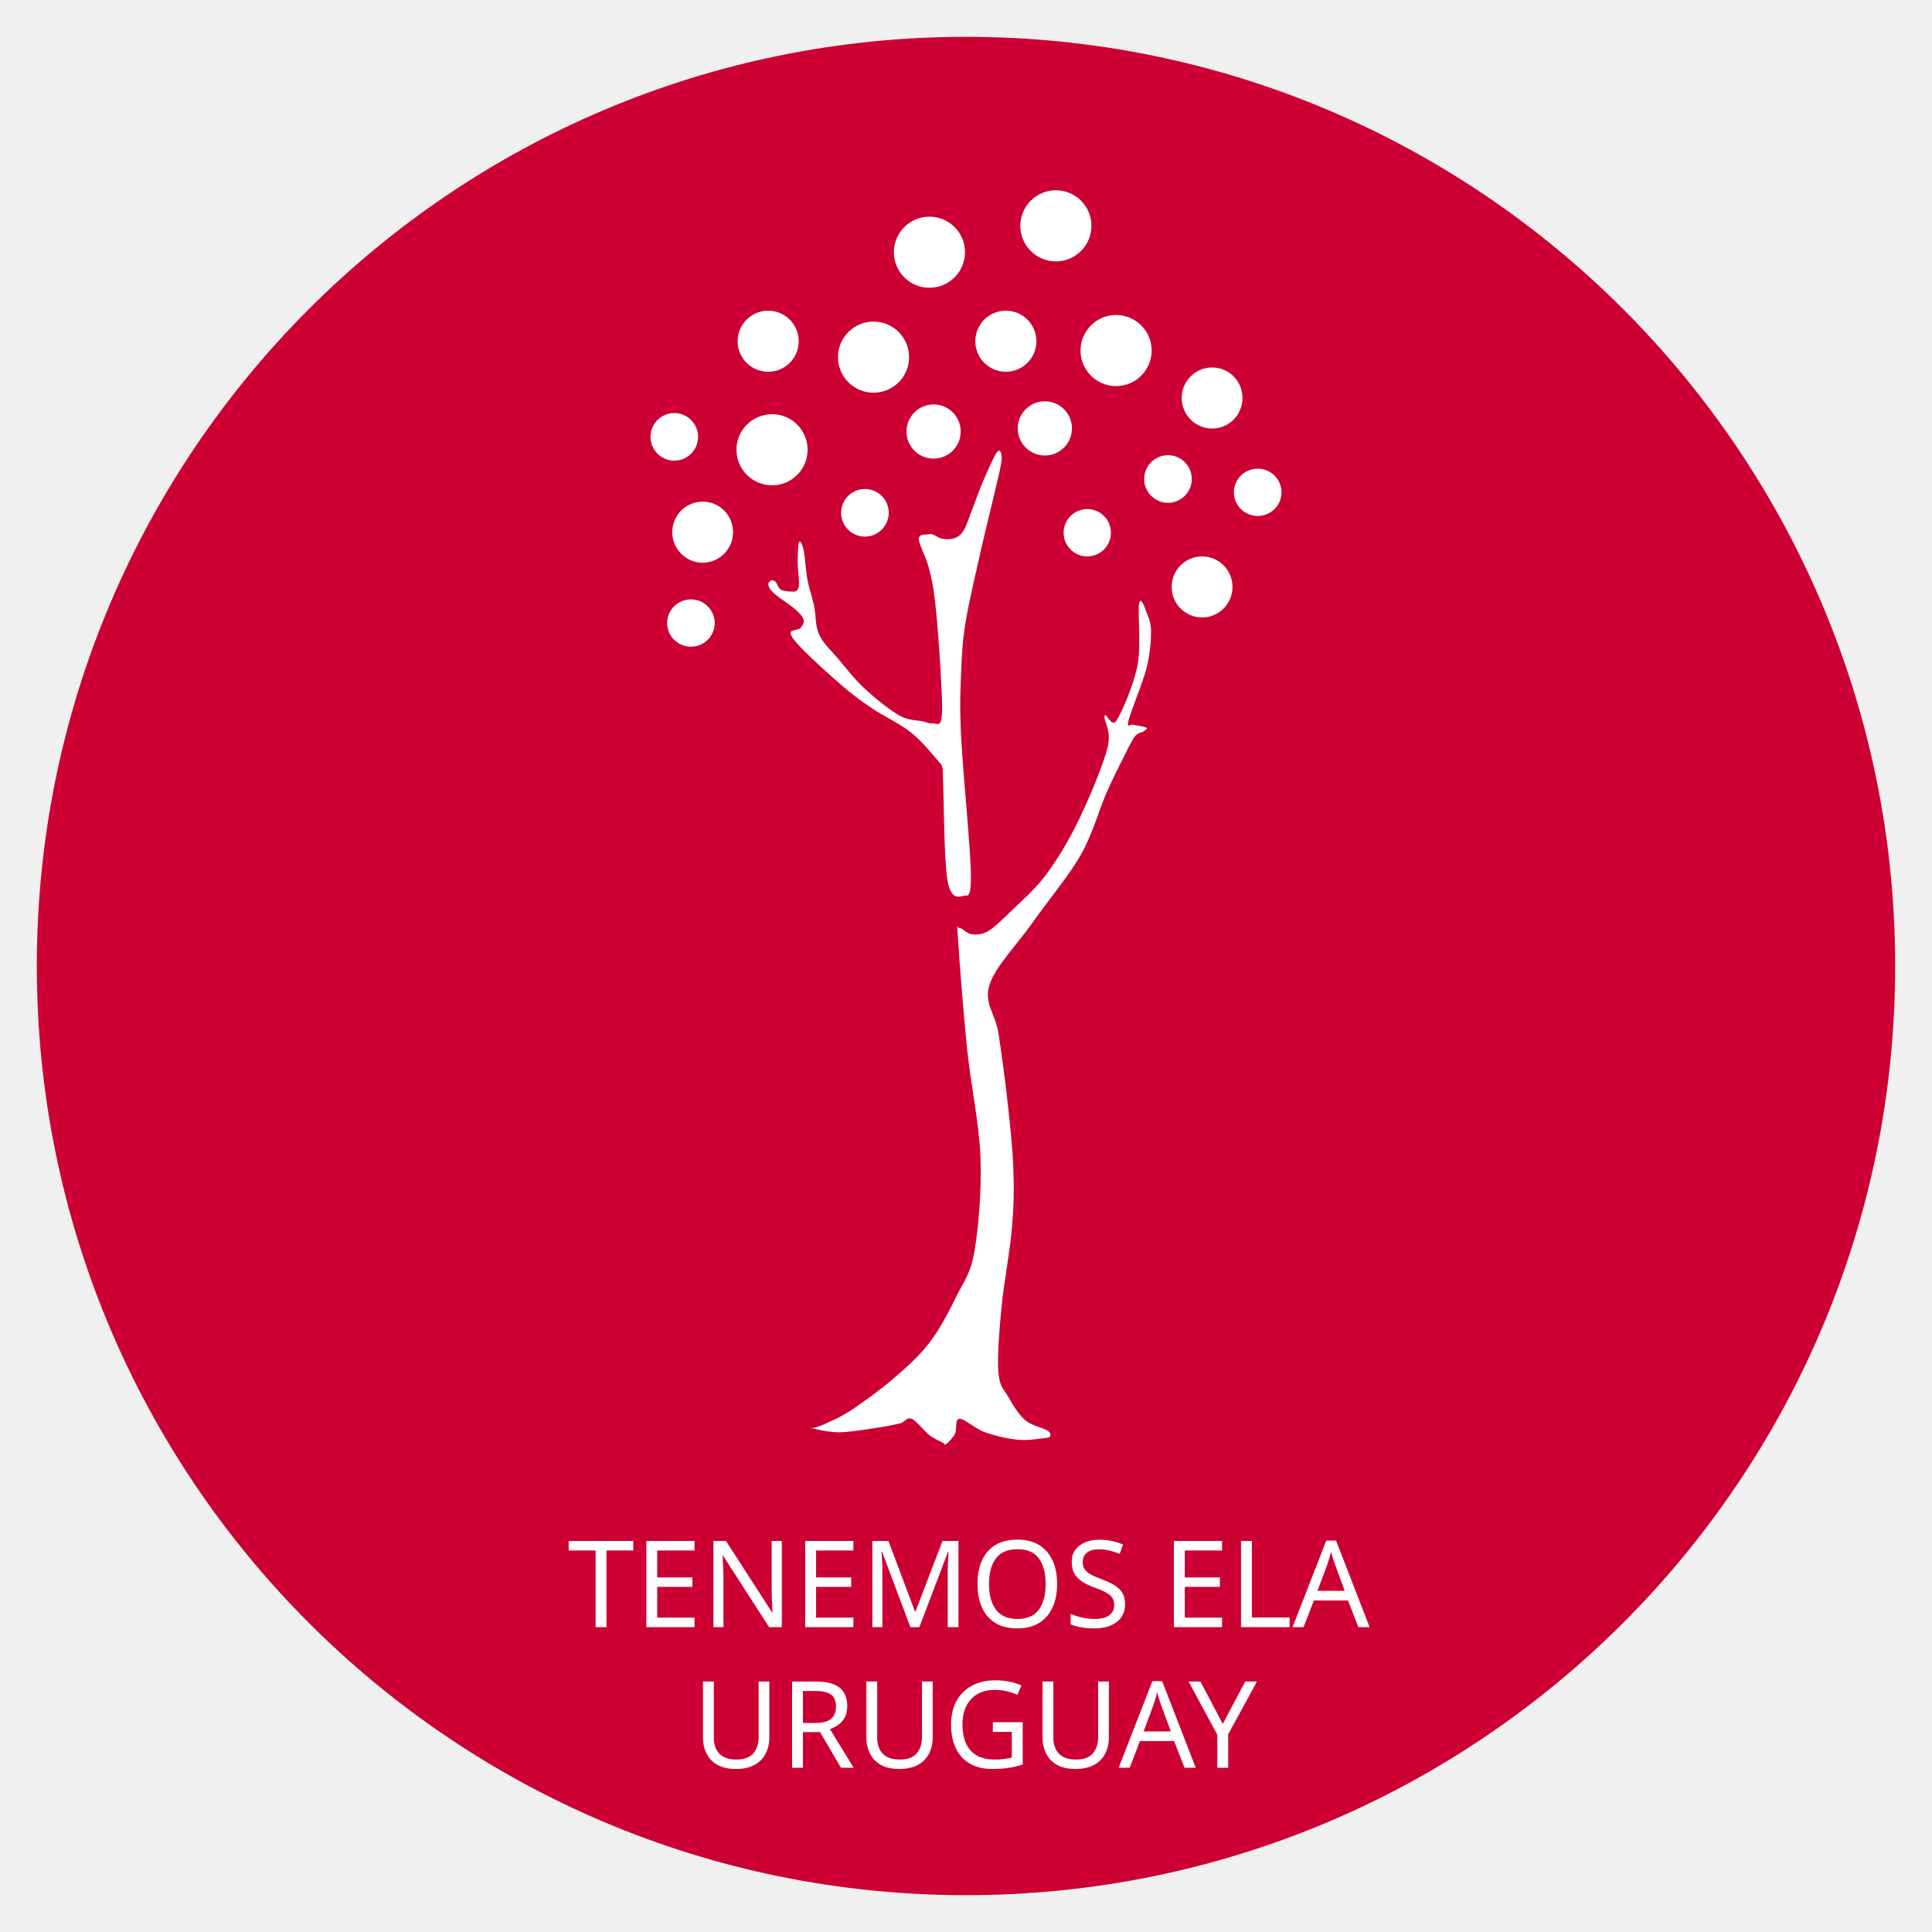
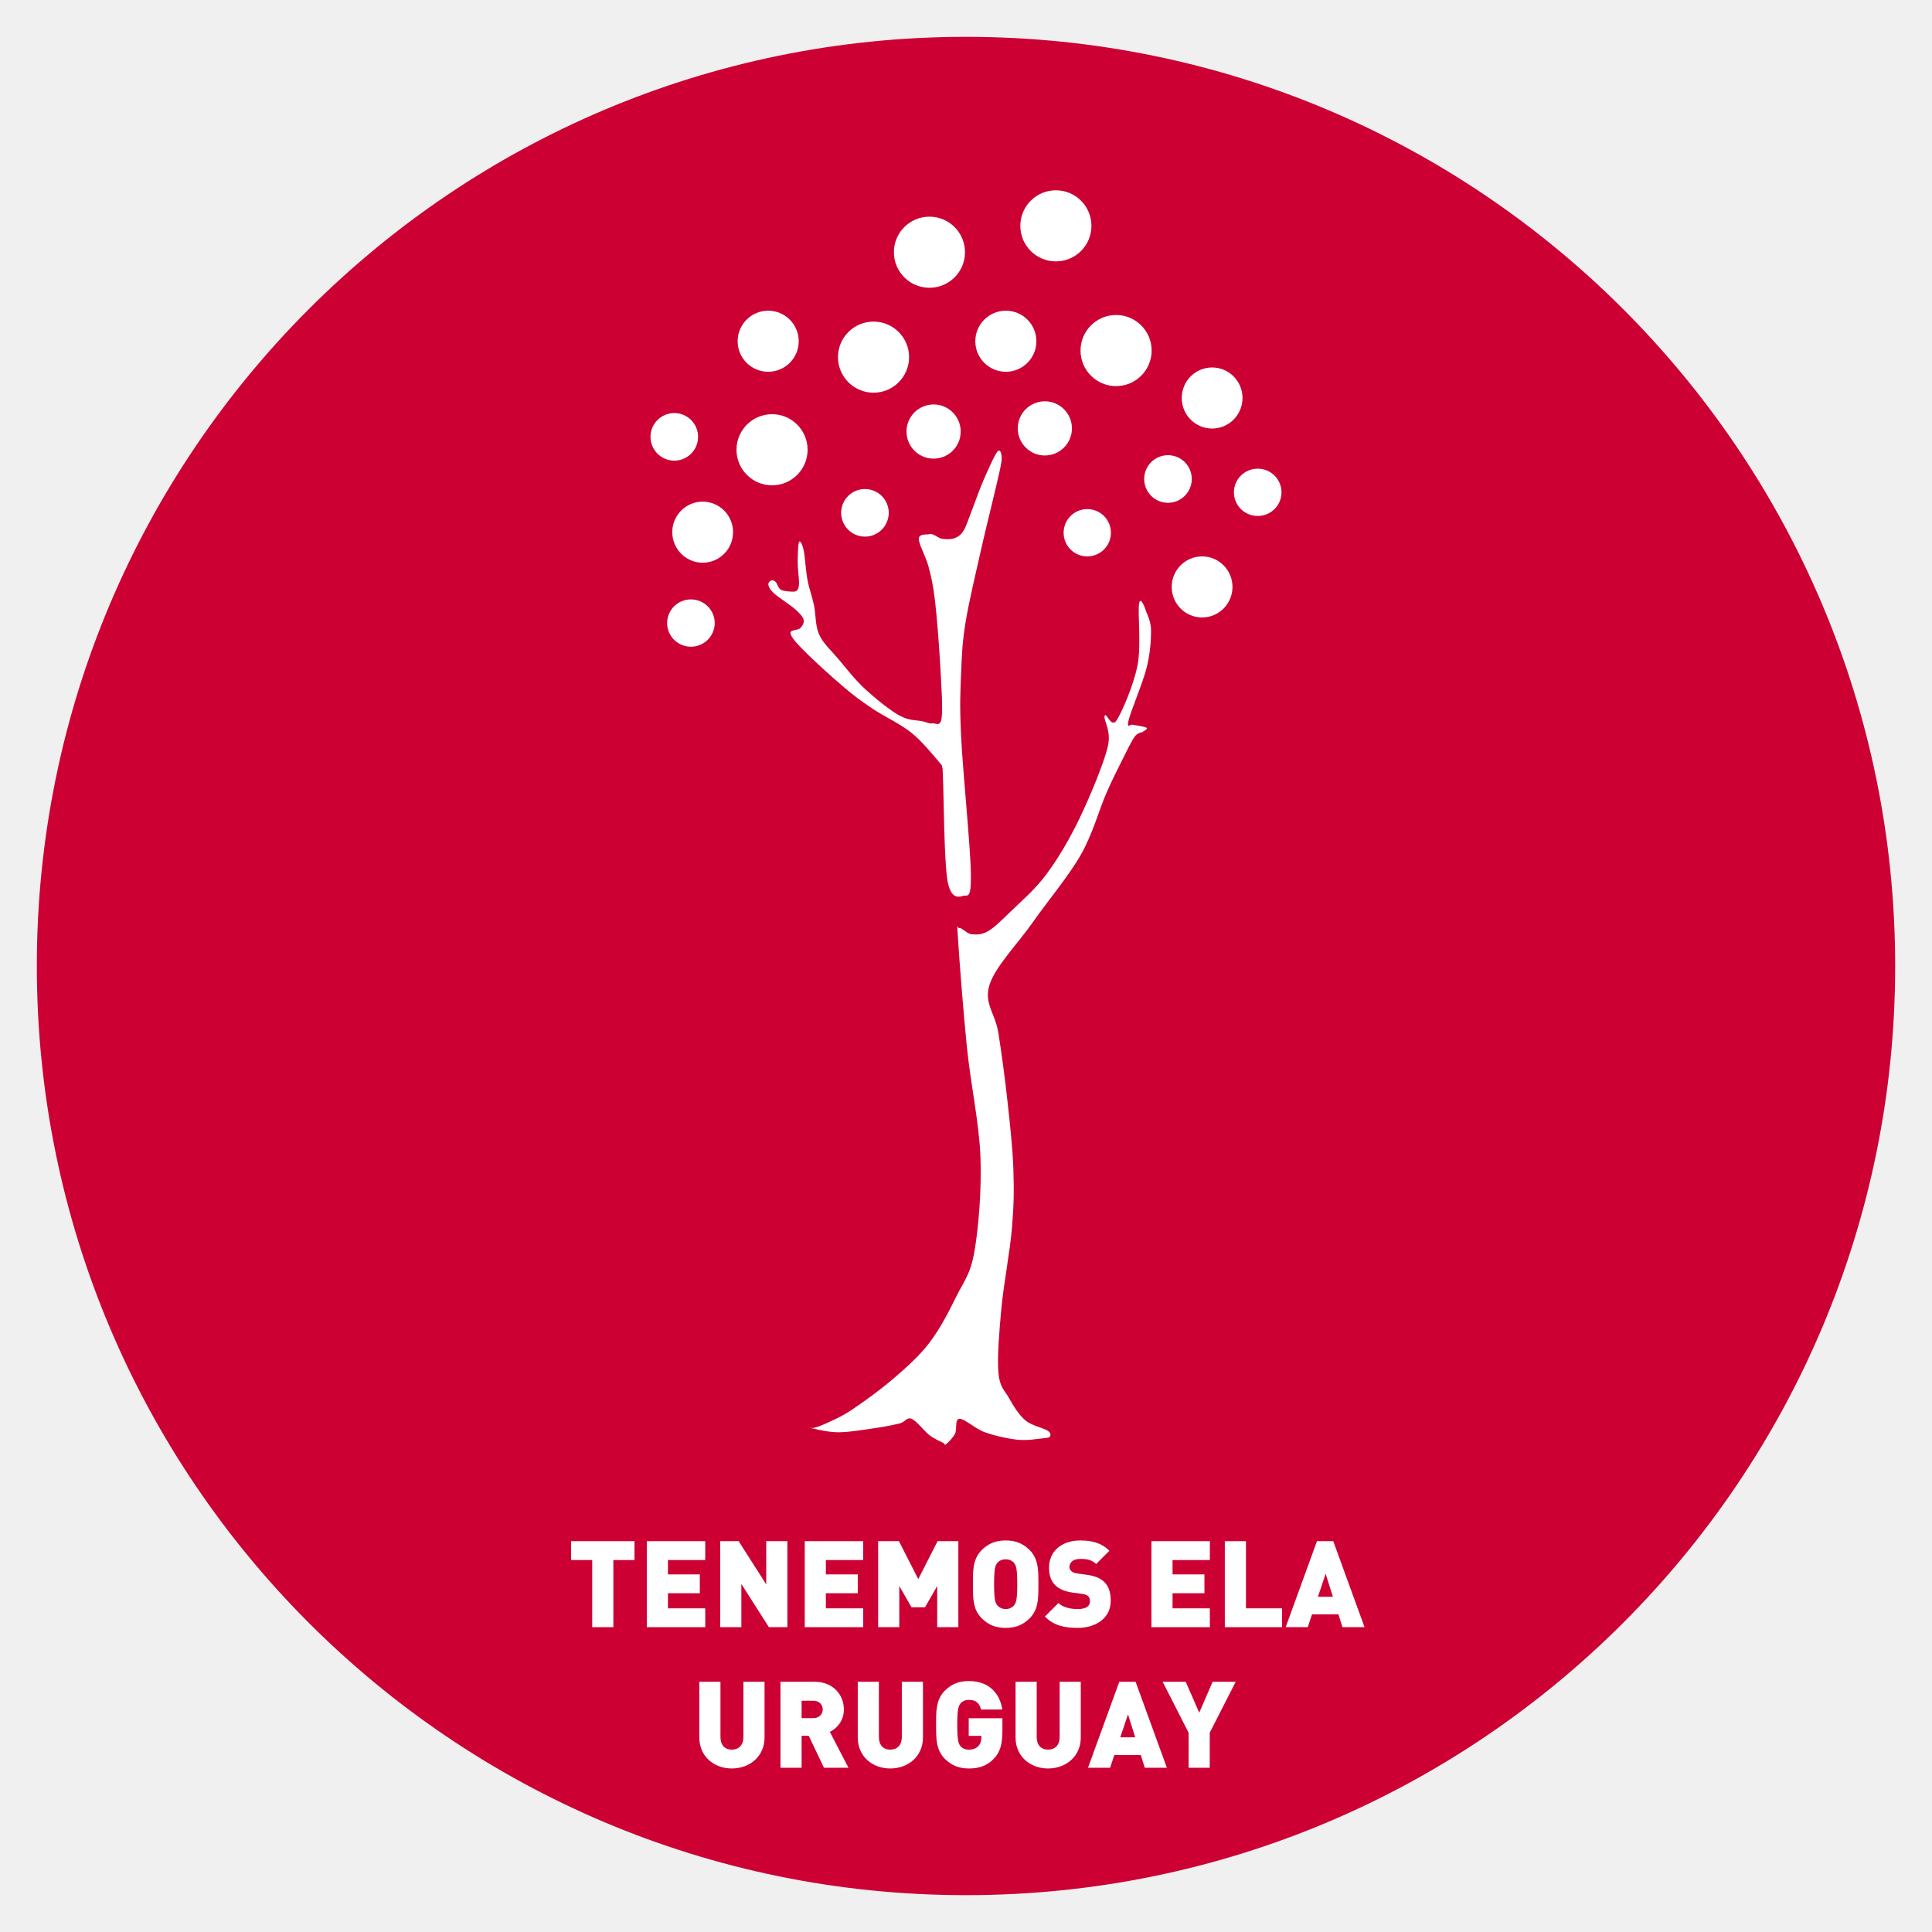
- <svg xmlns="http://www.w3.org/2000/svg" version="1.1" id="Layer_1" x="0px" y="0px" width="1120px" height="1120px" viewBox="2281.45 0 1120 1120" enable-background="new 2281.45 0 1120 1120" xml:space="preserve">
-   <circle fill="#CC0033" cx="2841.45" cy="560" r="538.65" />
+ <svg xmlns="http://www.w3.org/2000/svg" version="1.1" id="Layer_1" x="0px" y="0px" width="1120px" height="1120px" viewBox="0 0 1120 1120" enable-background="new 0 0 1120 1120" xml:space="preserve">
  <g>
-     <path fill="#FFFFFF" d="M2846.851,197.818c0-9.779,7.923-17.701,17.7-17.701s17.701,7.922,17.701,17.701s-7.924,17.7-17.701,17.7   S2846.851,207.597,2846.851,197.818z" />
-     <path fill="#FFFFFF" d="M2941.793,349.947c-0.873,5.056,1.302,24.278-0.873,35.553c-2.16,11.275-8.961,27.159-12.146,32.076   c-3.172,4.917-6.066-5.193-6.938-2.604c-0.873,2.604,4.195,8.242,1.73,18.212c-2.452,9.972-10.553,29.333-16.481,41.62   c-5.928,12.283-12.437,23.128-19.087,32.09c-6.647,8.946-15.179,16.176-20.815,21.676c-5.649,5.483-9.265,9.096-13.019,11.271   c-3.766,2.162-6.786,2.038-9.542,1.731c-2.77-0.303-5.721-3.987-7.021-3.56c-1.301,0.445-1.523-5.413-0.791,6.166   c0.735,11.564,3.035,42.186,5.208,63.293c2.161,21.095,7.079,43.642,7.812,63.297c0.72,19.652-1.163,41.188-3.476,54.623   c-2.313,13.435-6.068,17.202-10.417,26.009c-4.335,8.824-9.542,18.934-15.607,26.883c-6.08,7.949-13.311,14.308-20.831,20.803   c-7.52,6.511-17.783,13.88-24.292,18.213c-6.51,4.337-11.135,6.066-14.751,7.812c-3.615,1.731-6.938,2.589-6.938,2.589   c-1.593,0.443-4.916-0.427-2.604,0c2.312,0.443,9.986,2.605,16.496,2.605c6.495,0,16.605-1.746,22.546-2.605   c5.943-0.844,13.089-2.504,13.089-2.504c3.324-0.874,3.988-3.839,6.869-2.689c2.881,1.136,7.382,7.217,10.416,9.529   c3.033,2.312,7.811,4.337,7.811,4.337c1.58,0.87,0.568,1.744,1.731,0.87c1.15-0.87,3.906-3.614,5.207-6.063   c1.304-2.468-0.288-8.532,2.606-8.673c2.88-0.15,9.098,5.775,14.749,7.798c5.638,2.021,13.448,3.768,19.086,4.337   c5.637,0.582,11.675-0.61,14.748-0.86c3.062-0.263,3.629-0.706,3.629-0.706c0.443-0.72,1.315-2.022-1.024-3.627   c-2.342-1.624-9.266-2.897-13.019-6.082c-3.768-3.173-6.941-8.38-9.543-13.004c-2.605-4.627-5.347-6.066-6.081-14.739   c-0.72-8.668,0.444-23.403,1.745-37.283c1.302-13.877,4.918-32.517,6.067-45.954c1.163-13.434,1.301-22.257,0.871-34.679   c-0.442-12.438-2.02-26.745-3.477-39.889c-1.438-13.158-3.462-27.893-5.206-39.016c-1.731-11.134-8.532-17.064-5.194-27.754   c3.325-10.693,16.329-23.837,25.152-36.414c8.822-12.576,20.677-26.589,27.769-39.015c7.077-12.438,10.692-26.302,14.75-35.553   c4.044-9.251,6.786-14.458,9.543-19.944c2.742-5.497,5.056-10.401,6.938-13.003c1.884-2.605,4.336-2.605,4.336-2.605   c1.163-0.873,3.476-1.883,2.604-2.604s-7.812-1.731-7.812-1.731c-1.731-0.72-3.905,2.895-2.604-2.603   c1.303-5.485,8.241-21.676,10.416-30.347c2.174-8.669,2.604-16.328,2.604-21.676c0-5.344-2.604-10.4-2.604-10.4   C2945.407,352.979,2942.651,344.891,2941.793,349.947z" />
-     <path fill="#FFFFFF" d="M2859.774,261.693c-1.759,1.899-5.858,11.413-8.311,17.009c-2.451,5.608-4.528,11.856-6.413,16.634   c-1.884,4.791-3.211,9.32-4.903,12.091c-1.704,2.785-3.213,3.727-5.29,4.542c-2.078,0.817-5.152,0.693-7.174,0.375   c-2.008-0.318-3.643-1.828-4.903-2.271c-1.259-0.429-1.192-0.748-2.644-0.375c-1.442,0.375-5.971-0.498-6.04,2.646   c-0.056,3.158,4.086,10.209,5.665,16.26c1.577,6.04,2.645,10.388,3.767,20.028c1.135,9.64,2.396,26.522,3.034,37.796   c0.622,11.274,1.522,24.376,0.748,29.861c-0.776,5.47-3.561,2.713-5.39,3.033c-1.828,0.306-2.366-0.387-5.553-1.15   c-3.201-0.761-7.991-0.249-13.588-3.407c-5.607-3.144-14.153-10.069-20.012-15.483c-5.846-5.429-10.693-11.786-15.097-17.009   c-4.404-5.233-8.933-9.141-11.315-14.36c-2.396-5.237-1.896-11.719-3.019-17.01c-1.137-5.29-2.771-9.39-3.781-14.749   c-1.011-5.346-1.439-13.726-2.258-17.381c-0.831-3.657-2.078-5.735-2.645-4.529c-0.568,1.19-0.764,7.742-0.764,11.716   c0,3.962,0.817,9.377,0.764,12.092c-0.071,2.699-0.443,3.337-1.136,4.155c-0.693,0.817-1.44,0.817-3.02,0.761   c-1.579-0.068-4.848-0.193-6.414-1.134c-1.579-0.957-2.077-3.658-3.019-4.545c-0.941-0.871-1.953-1.066-2.646-0.746   c-0.693,0.304-1.829,1.385-1.51,2.645c0.319,1.261,0.816,2.575,3.394,4.902c2.577,2.341,9.251,6.552,12.076,9.073   c2.839,2.521,4.404,4.223,4.917,6.05c0.499,1.829-0.637,3.587-1.897,4.918c-1.26,1.314-6.037,0.816-5.664,3.019   c0.388,2.202,2.894,5.096,7.937,10.208c5.026,5.097,15.72,14.86,22.271,20.4c6.536,5.554,10.374,8.38,16.979,12.853   c6.606,4.473,16.231,8.878,22.644,13.99c6.415,5.096,12.841,13.226,15.859,16.633c3.006,3.392,1.773,2.312,2.202,3.753   c0.443,1.454-0.069-5.969,0.443,4.93c0.513,10.9,0.65,48.919,2.631,60.469c1.981,11.564,6.982,9.529,9.253,8.905   c2.257-0.635,4.556,2.659,4.335-12.674c-0.209-15.345-4.711-59.914-5.652-79.371c-0.954-19.46-0.442-26.275,0-37.424   c0.431-11.148,0.693-17.506,2.633-29.473c1.953-11.966,6.233-29.736,9.057-42.34c2.84-12.589,5.983-24.805,7.936-33.253   c1.954-8.435,3.324-13.919,3.769-17.382C2862.474,263.91,2861.532,259.811,2859.774,261.693z" />
-     <path fill="#FFFFFF" d="M2668.186,361.192c0-7.575,6.179-13.71,13.796-13.71c7.618,0,13.794,6.135,13.794,13.71   c0,7.576-6.176,13.711-13.794,13.711C2674.365,374.903,2668.186,368.769,2668.186,361.192z" />
-     <path fill="#FFFFFF" d="M2658.548,253.246c0-7.618,6.176-13.793,13.792-13.793c7.618,0,13.797,6.176,13.797,13.793   s-6.179,13.795-13.797,13.795C2664.724,267.042,2658.548,260.863,2658.548,253.246z" />
-     <path fill="#FFFFFF" d="M2996.763,285.406c0-7.577,6.178-13.712,13.795-13.712c7.618,0,13.795,6.135,13.795,13.712   c0,7.576-6.178,13.71-13.795,13.71C3002.942,299.117,2996.763,292.981,2996.763,285.406z" />
-     <path fill="#FFFFFF" d="M2898.04,308.84c0-7.577,6.136-13.712,13.712-13.712s13.712,6.135,13.712,13.712   c0,7.576-6.136,13.712-13.712,13.712S2898.04,316.416,2898.04,308.84z" />
-     <circle fill="#FFFFFF" cx="2958.538" cy="277.678" r="13.795" />
-     <path fill="#FFFFFF" d="M2960.698,340.251c0-9.779,7.881-17.699,17.618-17.699c9.736,0,17.617,7.92,17.617,17.699   s-7.881,17.699-17.617,17.699C2968.578,357.951,2960.698,350.03,2960.698,340.251z" />
-     <path fill="#FFFFFF" d="M2966.516,230.726c0-9.778,7.88-17.699,17.617-17.699s17.616,7.921,17.616,17.699   s-7.879,17.699-17.616,17.699S2966.516,240.504,2966.516,230.726z" />
-     <path fill="#FFFFFF" d="M2709.073,197.818c0-9.779,7.921-17.701,17.7-17.701c9.778,0,17.699,7.922,17.699,17.701   s-7.921,17.7-17.699,17.7S2709.073,207.597,2709.073,197.818z" />
-     <path fill="#FFFFFF" d="M2671.178,308.507c0-9.778,7.881-17.7,17.618-17.7c9.735,0,17.617,7.922,17.617,17.7   c0,9.779-7.882,17.7-17.617,17.7C2679.059,326.207,2671.178,318.287,2671.178,308.507z" />
-     <path fill="#FFFFFF" d="M2769.07,297.29c0-7.618,6.179-13.796,13.796-13.796s13.793,6.178,13.793,13.796   s-6.176,13.793-13.793,13.793C2775.249,311.083,2769.07,304.908,2769.07,297.29z" />
-     <path fill="#FFFFFF" d="M2806.963,250.171c0-8.672,7.036-15.705,15.707-15.705c8.67,0,15.704,7.034,15.704,15.705   s-7.034,15.706-15.704,15.706C2813.999,265.877,2806.963,258.842,2806.963,250.171z" />
-     <path fill="#FFFFFF" d="M2871.448,248.344c0-8.671,7.036-15.706,15.707-15.706c8.67,0,15.705,7.035,15.705,15.706   c0,8.67-7.035,15.706-15.705,15.706C2878.484,264.05,2871.448,257.014,2871.448,248.344z" />
-     <path fill="#FFFFFF" d="M2708.407,260.725c0-11.385,9.224-20.61,20.607-20.61c11.386,0,20.61,9.225,20.61,20.61   c0,11.384-9.225,20.608-20.61,20.608C2717.631,281.333,2708.407,272.109,2708.407,260.725z" />
-     <path fill="#FFFFFF" d="M2767.242,207.043c0-11.385,9.223-20.61,20.608-20.61c11.385,0,20.609,9.225,20.609,20.61   c0,11.384-9.225,20.607-20.609,20.607C2776.465,227.65,2767.242,218.428,2767.242,207.043z" />
-     <path fill="#FFFFFF" d="M2907.846,203.221c0-11.386,9.224-20.61,20.608-20.61c11.386,0,20.61,9.224,20.61,20.61   c0,11.383-9.225,20.607-20.61,20.607C2917.07,223.828,2907.846,214.604,2907.846,203.221z" />
-     <path fill="#FFFFFF" d="M2872.944,130.923c0-11.384,9.225-20.609,20.61-20.609c11.384,0,20.608,9.225,20.608,20.609   c0,11.385-9.225,20.609-20.608,20.609C2882.168,151.532,2872.944,142.308,2872.944,130.923z" />
-     <path fill="#FFFFFF" d="M2799.65,146.214c0-11.384,9.225-20.609,20.609-20.609s20.608,9.225,20.608,20.609   s-9.224,20.608-20.608,20.608C2808.874,166.821,2799.65,157.599,2799.65,146.214z" />
+     <circle fill="#CC0033" cx="560" cy="560" r="538.65" />
+     <g>
+       <path fill="#FFFFFF" d="M565.402,197.817c0-9.778,7.923-17.7,17.7-17.7c9.776,0,17.701,7.922,17.701,17.7    c0,9.779-7.925,17.7-17.701,17.7C573.324,215.518,565.402,207.597,565.402,197.817z" />
+       <path fill="#FFFFFF" d="M660.344,349.946c-0.873,5.057,1.302,24.278-0.873,35.554c-2.16,11.274-8.961,27.159-12.146,32.076    c-3.172,4.917-6.066-5.193-6.938-2.604c-0.873,2.604,4.194,8.242,1.729,18.212c-2.452,9.973-10.553,29.333-16.481,41.62    c-5.928,12.283-12.437,23.128-19.086,32.09c-6.647,8.946-15.18,16.177-20.815,21.677c-5.649,5.482-9.265,9.096-13.019,11.271    c-3.767,2.162-6.786,2.038-9.543,1.731c-2.77-0.303-5.721-3.987-7.021-3.561c-1.301,0.445-1.522-5.413-0.791,6.166    c0.735,11.564,3.035,42.187,5.208,63.293c2.161,21.096,7.079,43.643,7.812,63.297c0.72,19.652-1.164,41.188-3.477,54.623    c-2.312,13.436-6.068,17.202-10.417,26.01c-4.335,8.823-9.542,18.934-15.606,26.883c-6.08,7.949-13.312,14.308-20.832,20.803    c-7.52,6.511-17.782,13.88-24.291,18.213c-6.511,4.337-11.136,6.066-14.752,7.812c-3.614,1.73-6.938,2.589-6.938,2.589    c-1.593,0.442-4.916-0.427-2.604,0c2.312,0.442,9.985,2.604,16.496,2.604c6.494,0,16.604-1.746,22.545-2.604    c5.943-0.844,13.09-2.504,13.09-2.504c3.324-0.874,3.988-3.839,6.869-2.689c2.881,1.136,7.382,7.217,10.416,9.529    c3.032,2.312,7.811,4.337,7.811,4.337c1.58,0.87,0.568,1.744,1.73,0.87c1.15-0.87,3.906-3.614,5.207-6.063    c1.305-2.468-0.287-8.531,2.606-8.673c2.88-0.149,9.098,5.775,14.749,7.798c5.638,2.021,13.448,3.769,19.086,4.337    c5.637,0.582,11.675-0.609,14.748-0.859c3.062-0.264,3.629-0.706,3.629-0.706c0.443-0.721,1.314-2.022-1.023-3.627    c-2.343-1.624-9.267-2.897-13.02-6.082c-3.768-3.173-6.941-8.38-9.543-13.004c-2.605-4.627-5.347-6.066-6.081-14.739    c-0.72-8.668,0.444-23.403,1.745-37.283c1.302-13.877,4.918-32.517,6.066-45.954c1.164-13.434,1.302-22.257,0.871-34.679    c-0.441-12.438-2.02-26.745-3.477-39.889c-1.438-13.158-3.462-27.894-5.206-39.017c-1.731-11.134-8.532-17.063-5.194-27.754    c3.325-10.693,16.329-23.837,25.152-36.414c8.822-12.576,20.677-26.589,27.77-39.015c7.076-12.438,10.691-26.302,14.75-35.554    c4.043-9.251,6.785-14.458,9.543-19.943c2.741-5.497,5.056-10.401,6.938-13.003c1.884-2.605,4.336-2.605,4.336-2.605    c1.163-0.873,3.477-1.883,2.604-2.604c-0.871-0.721-7.812-1.73-7.812-1.73c-1.731-0.72-3.905,2.896-2.604-2.604    c1.304-5.484,8.241-21.676,10.416-30.347c2.175-8.669,2.604-16.328,2.604-21.676c0-5.344-2.604-10.4-2.604-10.4    C663.957,352.979,661.201,344.891,660.344,349.946z" />
+       <path fill="#FFFFFF" d="M578.324,261.692c-1.759,1.899-5.857,11.413-8.311,17.01c-2.451,5.607-4.528,11.855-6.414,16.634    c-1.884,4.791-3.211,9.32-4.902,12.091c-1.704,2.785-3.213,3.727-5.29,4.542c-2.078,0.817-5.152,0.693-7.175,0.375    c-2.008-0.318-3.643-1.828-4.902-2.271c-1.26-0.43-1.192-0.748-2.645-0.375c-1.441,0.375-5.971-0.498-6.04,2.646    c-0.056,3.158,4.086,10.209,5.665,16.26c1.577,6.04,2.646,10.389,3.768,20.028c1.135,9.64,2.396,26.521,3.033,37.796    c0.623,11.274,1.522,24.376,0.748,29.861c-0.775,5.47-3.561,2.713-5.39,3.032c-1.827,0.307-2.366-0.387-5.553-1.149    c-3.201-0.761-7.991-0.249-13.588-3.407c-5.606-3.144-14.153-10.069-20.012-15.482c-5.847-5.43-10.693-11.786-15.097-17.01    c-4.404-5.232-8.934-9.141-11.315-14.359c-2.396-5.237-1.896-11.72-3.019-17.011c-1.138-5.29-2.771-9.39-3.781-14.749    c-1.012-5.346-1.439-13.726-2.258-17.381c-0.832-3.656-2.078-5.734-2.646-4.528c-0.568,1.189-0.764,7.741-0.764,11.716    c0,3.962,0.816,9.377,0.764,12.092c-0.071,2.699-0.443,3.337-1.136,4.155c-0.693,0.816-1.44,0.816-3.021,0.761    c-1.579-0.068-4.848-0.193-6.414-1.134c-1.579-0.957-2.077-3.658-3.019-4.545c-0.941-0.871-1.953-1.066-2.646-0.746    c-0.693,0.304-1.829,1.385-1.51,2.645c0.319,1.261,0.816,2.575,3.395,4.902c2.576,2.341,9.25,6.552,12.075,9.073    c2.839,2.521,4.404,4.223,4.917,6.05c0.499,1.829-0.637,3.587-1.896,4.918c-1.26,1.313-6.037,0.815-5.664,3.019    c0.388,2.202,2.894,5.097,7.937,10.208c5.026,5.098,15.72,14.86,22.271,20.4c6.536,5.554,10.374,8.38,16.979,12.853    c6.606,4.474,16.231,8.878,22.645,13.99c6.415,5.097,12.841,13.227,15.858,16.634c3.006,3.392,1.773,2.312,2.202,3.753    c0.443,1.454-0.069-5.97,0.443,4.93c0.513,10.9,0.649,48.919,2.631,60.469c1.981,11.564,6.981,9.529,9.253,8.905    c2.257-0.635,4.556,2.659,4.335-12.674c-0.209-15.346-4.711-59.914-5.652-79.371c-0.954-19.46-0.441-26.275,0-37.425    c0.431-11.147,0.693-17.506,2.634-29.473c1.952-11.966,6.232-29.736,9.057-42.34c2.84-12.589,5.982-24.805,7.936-33.253    c1.954-8.436,3.324-13.919,3.77-17.382C581.025,263.91,580.082,259.811,578.324,261.692z" />
+       <path fill="#FFFFFF" d="M386.737,361.191c0-7.574,6.179-13.71,13.796-13.71c7.618,0,13.794,6.136,13.794,13.71    c0,7.576-6.176,13.711-13.794,13.711C392.915,374.902,386.737,368.769,386.737,361.191z" />
+       <path fill="#FFFFFF" d="M377.099,253.246c0-7.618,6.176-13.793,13.792-13.793c7.617,0,13.797,6.176,13.797,13.793    s-6.179,13.795-13.797,13.795C383.275,267.042,377.099,260.863,377.099,253.246z" />
+       <path fill="#FFFFFF" d="M715.314,285.406c0-7.577,6.178-13.713,13.795-13.713c7.618,0,13.795,6.136,13.795,13.713    c0,7.575-6.179,13.71-13.795,13.71C721.492,299.117,715.314,292.98,715.314,285.406z" />
+       <path fill="#FFFFFF" d="M616.59,308.84c0-7.577,6.137-13.712,13.713-13.712c7.575,0,13.711,6.135,13.711,13.712    c0,7.576-6.136,13.712-13.711,13.712C622.727,322.552,616.59,316.416,616.59,308.84z" />
+       <circle fill="#FFFFFF" cx="677.088" cy="277.678" r="13.795" />
+       <path fill="#FFFFFF" d="M679.248,340.251c0-9.779,7.881-17.699,17.618-17.699c9.736,0,17.617,7.92,17.617,17.699    c0,9.778-7.882,17.699-17.617,17.699C687.128,357.951,679.248,350.029,679.248,340.251z" />
+       <path fill="#FFFFFF" d="M685.067,230.726c0-9.777,7.88-17.699,17.617-17.699c9.736,0,17.615,7.922,17.615,17.699    c0,9.778-7.879,17.699-17.615,17.699C692.947,248.425,685.067,240.504,685.067,230.726z" />
+       <path fill="#FFFFFF" d="M427.623,197.817c0-9.778,7.921-17.7,17.7-17.7c9.778,0,17.699,7.922,17.699,17.7    c0,9.779-7.921,17.7-17.699,17.7S427.623,207.597,427.623,197.817z" />
+       <path fill="#FFFFFF" d="M389.729,308.507c0-9.778,7.881-17.7,17.617-17.7c9.735,0,17.617,7.922,17.617,17.7    c0,9.779-7.882,17.7-17.617,17.7C397.61,326.207,389.729,318.287,389.729,308.507z" />
+       <path fill="#FFFFFF" d="M487.62,297.29c0-7.618,6.179-13.796,13.796-13.796s13.793,6.178,13.793,13.796    s-6.176,13.793-13.793,13.793S487.62,304.908,487.62,297.29z" />
+       <path fill="#FFFFFF" d="M525.514,250.171c0-8.672,7.035-15.705,15.707-15.705c8.67,0,15.703,7.034,15.703,15.705    s-7.033,15.706-15.703,15.706C532.549,265.877,525.514,258.842,525.514,250.171z" />
+       <path fill="#FFFFFF" d="M589.998,248.344c0-8.671,7.036-15.706,15.707-15.706c8.67,0,15.705,7.035,15.705,15.706    c0,8.67-7.035,15.706-15.705,15.706C597.034,264.05,589.998,257.014,589.998,248.344z" />
+       <path fill="#FFFFFF" d="M426.957,260.725c0-11.385,9.225-20.609,20.607-20.609c11.386,0,20.609,9.225,20.609,20.609    c0,11.384-9.225,20.608-20.609,20.608C436.182,281.333,426.957,272.108,426.957,260.725z" />
+       <path fill="#FFFFFF" d="M485.792,207.043c0-11.385,9.224-20.61,20.608-20.61s20.608,9.226,20.608,20.61    c0,11.384-9.225,20.606-20.608,20.606C495.016,227.649,485.792,218.428,485.792,207.043z" />
+       <path fill="#FFFFFF" d="M626.397,203.221c0-11.386,9.224-20.61,20.607-20.61c11.387,0,20.61,9.225,20.61,20.61    c0,11.383-9.226,20.607-20.61,20.607C635.62,223.828,626.397,214.604,626.397,203.221z" />
+       <path fill="#FFFFFF" d="M591.494,130.923c0-11.384,9.226-20.609,20.61-20.609c11.384,0,20.608,9.226,20.608,20.609    c0,11.385-9.226,20.609-20.608,20.609C600.719,151.532,591.494,142.308,591.494,130.923z" />
+       <path fill="#FFFFFF" d="M518.2,146.214c0-11.384,9.226-20.609,20.608-20.609c11.385,0,20.608,9.226,20.608,20.609    s-9.224,20.608-20.608,20.608C527.424,166.82,518.2,157.599,518.2,146.214z" />
+     </g>
+     <g enable-background="new    ">
+       <path fill="#FFFFFF" d="M355.573,904.365v38.924h-12.251v-38.924H331.07v-10.922h36.754v10.922H355.573z" />
+       <path fill="#FFFFFF" d="M374.96,943.289v-49.846h33.883v10.922h-21.632v8.331h18.482v10.921h-18.482v8.751h21.632v10.921H374.96z" />
+       <path fill="#FFFFFF" d="M445.732,943.289l-15.961-25.062v25.062h-12.251v-49.846h10.711l15.962,25.063v-25.063h12.251v49.846    H445.732z" />
+       <path fill="#FFFFFF" d="M466.519,943.289v-49.846h33.884v10.922H478.77v8.331h18.482v10.921H478.77v8.751h21.632v10.921H466.519z" />
+       <path fill="#FFFFFF" d="M543.311,943.289v-23.872l-7.071,12.321H528.4l-7.07-12.321v23.872h-12.251v-49.846h12.042l11.201,21.982    l11.201-21.982h12.041v49.846H543.311z" />
+       <path fill="#FFFFFF" d="M596.931,938.108c-3.641,3.641-7.841,5.601-13.932,5.601s-10.291-1.96-13.932-5.601    c-5.251-5.25-5.04-12.251-5.04-19.742c0-7.49-0.211-14.491,5.04-19.742c3.641-3.64,7.841-5.601,13.932-5.601    s10.291,1.961,13.932,5.601c5.251,5.251,5.04,12.252,5.04,19.742C601.971,925.857,602.182,932.858,596.931,938.108z     M587.9,906.115c-0.91-1.19-2.66-2.17-4.9-2.17s-3.99,0.979-4.9,2.17c-1.12,1.47-1.82,3.15-1.82,12.251    c0,9.102,0.7,10.711,1.82,12.182c0.91,1.19,2.66,2.24,4.9,2.24s3.99-1.05,4.9-2.24c1.12-1.471,1.82-3.08,1.82-12.182    C589.72,909.266,589.02,907.585,587.9,906.115z" />
+       <path fill="#FFFFFF" d="M624.649,943.709c-7.631,0-13.861-1.4-18.901-6.58l7.841-7.842c2.59,2.591,7.141,3.501,11.131,3.501    c4.831,0,7.141-1.61,7.141-4.48c0-1.19-0.279-2.17-0.979-2.94c-0.63-0.63-1.681-1.12-3.291-1.33l-6.021-0.84    c-4.41-0.631-7.771-2.101-10.011-4.411c-2.31-2.38-3.431-5.74-3.431-10.011c0-9.101,6.861-15.752,18.202-15.752    c7.141,0,12.531,1.681,16.802,5.951l-7.701,7.7c-3.149-3.149-7.28-2.939-9.451-2.939c-4.27,0-6.02,2.45-6.02,4.62    c0,0.63,0.209,1.54,0.979,2.311c0.63,0.63,1.681,1.26,3.431,1.47l6.021,0.84c4.48,0.63,7.701,2.03,9.801,4.131    c2.66,2.59,3.711,6.301,3.711,10.921C643.902,938.179,635.151,943.709,624.649,943.709z" />
+       <path fill="#FFFFFF" d="M667.486,943.289v-49.846h33.884v10.922h-21.632v8.331h18.481v10.921h-18.481v8.751h21.632v10.921H667.486    z" />
+       <path fill="#FFFFFF" d="M710.044,943.289v-49.846h12.252v38.925h20.932v10.921H710.044z" />
+       <path fill="#FFFFFF" d="M778.227,943.289l-2.311-7.421h-15.331l-2.45,7.421h-12.812l18.132-49.846h9.451l18.132,49.846H778.227z     M768.496,912.346l-4.48,13.302h8.681L768.496,912.346z" />
+     </g>
+     <g enable-background="new    ">
+       <path fill="#FFFFFF" d="M424.24,1025.205c-10.361,0-18.832-7.001-18.832-17.922v-32.344h12.251v32.063    c0,4.621,2.521,7.281,6.581,7.281c4.061,0,6.721-2.66,6.721-7.281v-32.063h12.251v32.344    C443.213,1018.204,434.602,1025.205,424.24,1025.205z" />
+       <path fill="#FFFFFF" d="M477.651,1024.785l-8.821-18.552h-4.13v18.552h-12.251v-49.846h19.742    c11.061,0,17.012,7.842,17.012,16.032c0,6.791-4.201,11.062-8.121,13.021l10.781,20.792H477.651z M471.63,985.931h-6.931v10.081    h6.931c3.36,0,5.32-2.45,5.32-5.04C476.95,988.381,474.99,985.931,471.63,985.931z" />
+       <path fill="#FFFFFF" d="M516.079,1025.205c-10.361,0-18.832-7.001-18.832-17.922v-32.344h12.251v32.063    c0,4.621,2.521,7.281,6.581,7.281c4.061,0,6.721-2.66,6.721-7.281v-32.063h12.251v32.344    C535.052,1018.204,526.441,1025.205,516.079,1025.205z" />
+       <path fill="#FFFFFF" d="M576.071,1019.604c-4.271,4.41-9.031,5.601-14.492,5.601c-5.811,0-10.221-1.96-13.861-5.601    c-5.25-5.25-5.041-12.251-5.041-19.742c0-7.49-0.21-14.491,5.041-19.742c3.641-3.64,7.841-5.601,13.861-5.601    c12.812,0,18.272,8.331,19.463,16.522h-12.322c-0.979-3.78-2.939-5.601-7.141-5.601c-2.24,0-3.92,0.979-4.83,2.17    c-1.12,1.47-1.82,3.15-1.82,12.251c0,9.102,0.7,10.852,1.82,12.321c0.91,1.19,2.59,2.101,4.83,2.101    c2.591,0,4.341-0.771,5.461-1.96c1.4-1.4,1.891-3.431,1.891-5.321v-0.7h-7.352v-10.221h19.532v6.931    C581.111,1011.063,579.851,1015.754,576.071,1019.604z" />
+       <path fill="#FFFFFF" d="M607.568,1025.205c-10.36,0-18.832-7.001-18.832-17.922v-32.344h12.251v32.063    c0,4.621,2.521,7.281,6.581,7.281c4.061,0,6.721-2.66,6.721-7.281v-32.063h12.251v32.344    C626.539,1018.204,617.929,1025.205,607.568,1025.205z" />
+       <path fill="#FFFFFF" d="M663.638,1024.785l-2.31-7.421h-15.332l-2.45,7.421h-12.812l18.132-49.846h9.451l18.132,49.846H663.638z     M653.906,993.842l-4.48,13.302h8.682L653.906,993.842z" />
+       <path fill="#FFFFFF" d="M701.298,1004.483v20.302h-12.251v-20.302l-15.052-29.544h13.372l7.84,17.922l7.771-17.922h13.371    L701.298,1004.483z" />
+     </g>
  </g>
-   <text transform="matrix(1 0 0 1 2610.419 943.2891)" fill="#FFFFFF" font-family="'DINPro-Black'" font-size="70">TENEMOS ELA</text>
-   <text transform="matrix(1 0 0 1 2682.657 1024.785)" fill="#FFFFFF" font-family="'DINPro-Black'" font-size="70">URUGUAY</text>
</svg>
